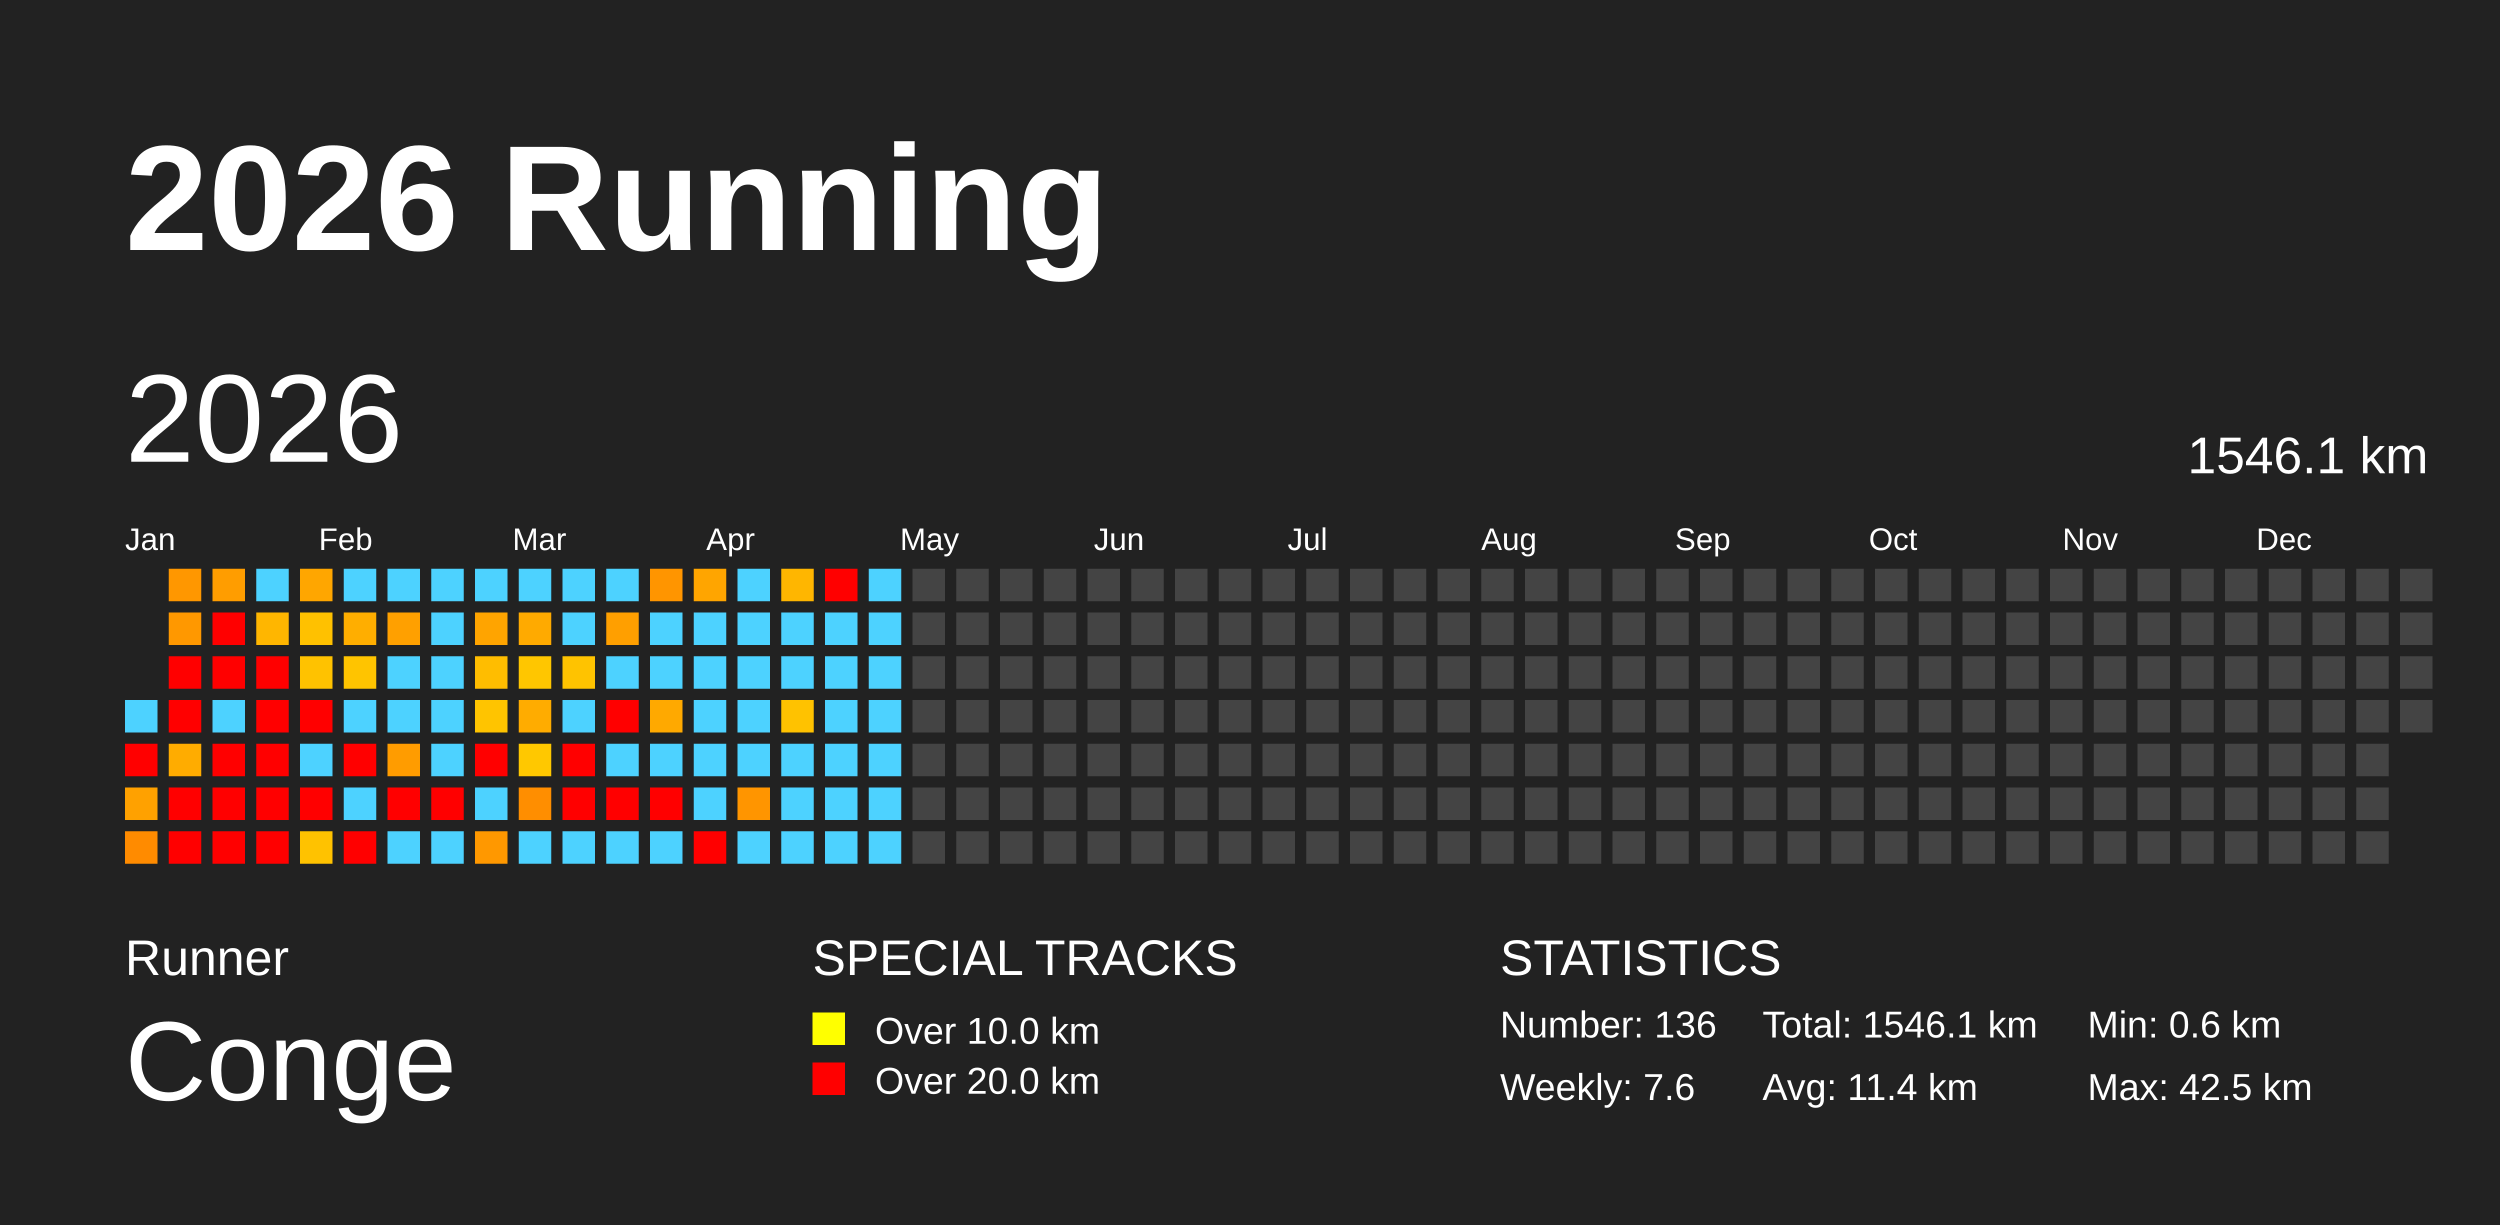
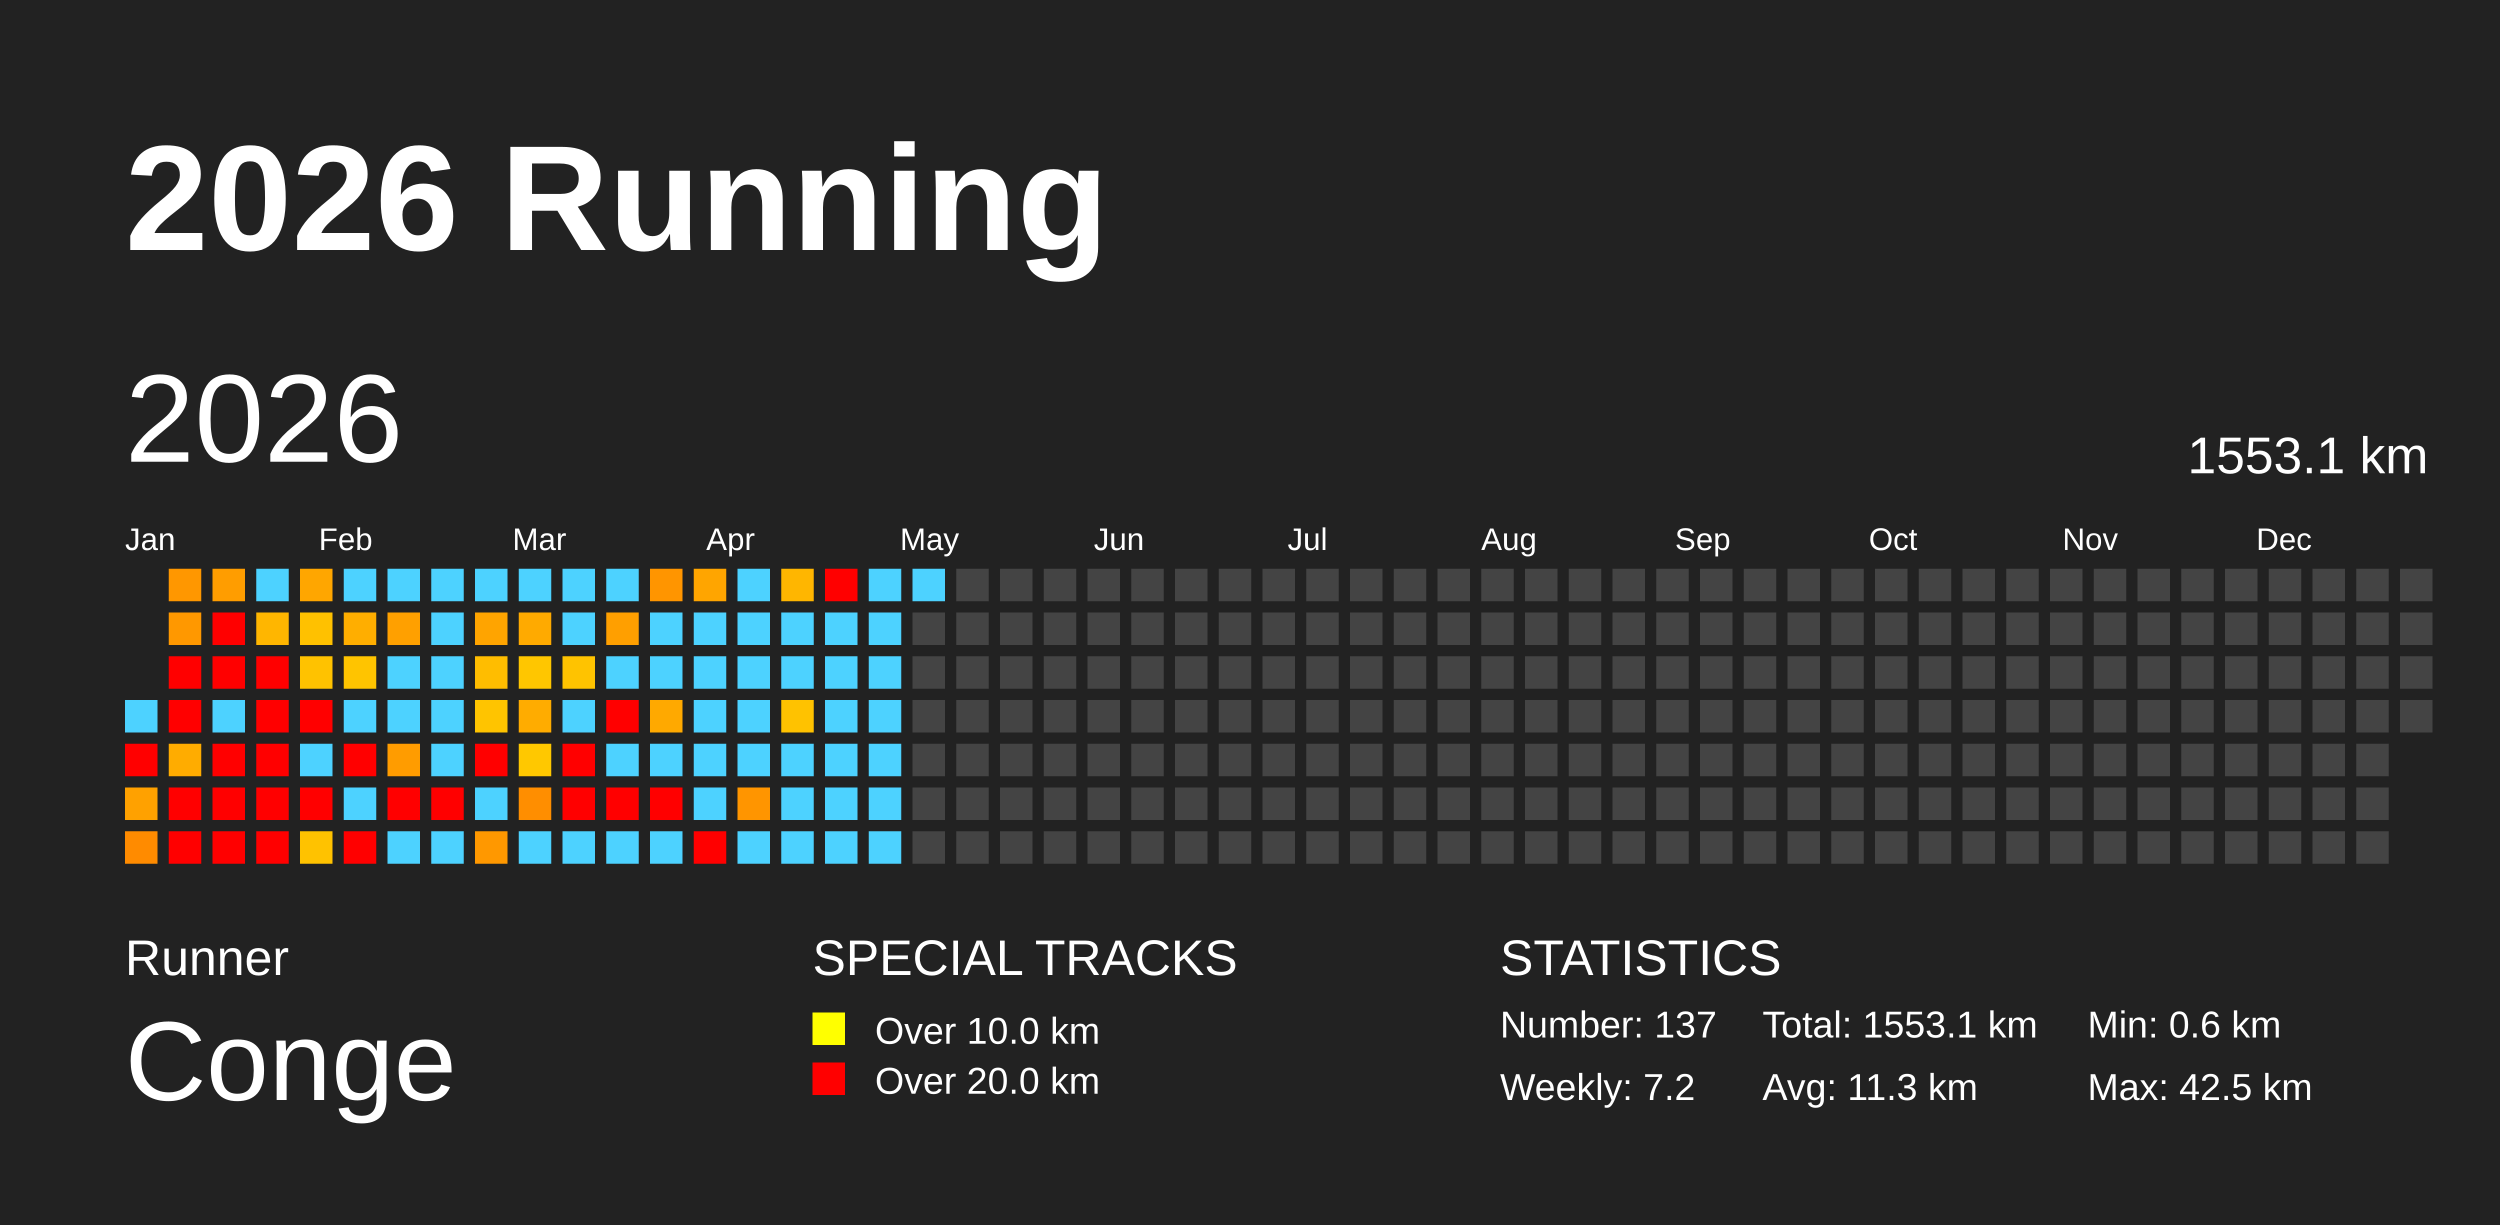
<svg xmlns="http://www.w3.org/2000/svg" baseProfile="full" height="98mm" version="1.1" viewBox="0,0,200,98" width="200mm">
  <defs />
  <rect fill="#222222" height="98" width="200" x="0" y="0" />
  <text fill="#FFFFFF" style="font-size:12px; font-family:Arial; font-weight:bold;" x="10" y="20">2026 Running</text>
  <text fill="#FFFFFF" style="font-size:4px; font-family:Arial" x="10" y="78">Runner</text>
  <text fill="#FFFFFF" style="font-size:9px; font-family:Arial" x="10" y="88">Conge</text>
  <text fill="#FFFFFF" style="font-size:4px; font-family:Arial" x="65" y="78">SPECIAL TRACKS</text>
  <rect fill="yellow" height="2.6" width="2.6" x="65" y="81" />
  <text fill="#FFFFFF" style="font-size:3px; font-family:Arial" x="70" y="83.5">Over 10.0 km</text>
  <rect fill="red" height="2.6" width="2.6" x="65" y="85" />
  <text fill="#FFFFFF" style="font-size:3px; font-family:Arial" x="70" y="87.5">Over 20.0 km</text>
  <text fill="#FFFFFF" style="font-size:4px; font-family:Arial" x="120" y="78">STATISTICS</text>
-   <text fill="#FFFFFF" style="font-size:3px; font-family:Arial" x="120" y="83">Number: 136</text>
-   <text fill="#FFFFFF" style="font-size:3px; font-family:Arial" x="120" y="88">Weekly: 7.6</text>
-   <text fill="#FFFFFF" style="font-size:3px; font-family:Arial" x="141" y="83">Total: 1546.1 km</text>
-   <text fill="#FFFFFF" style="font-size:3px; font-family:Arial" x="141" y="88">Avg: 11.4 km</text>
+   <text fill="#FFFFFF" style="font-size:3px; font-family:Arial" x="120" y="83">Number: 137</text>
+   <text fill="#FFFFFF" style="font-size:3px; font-family:Arial" x="120" y="88">Weekly: 7.2</text>
+   <text fill="#FFFFFF" style="font-size:3px; font-family:Arial" x="141" y="83">Total: 1553.1 km</text>
+   <text fill="#FFFFFF" style="font-size:3px; font-family:Arial" x="141" y="88">Avg: 11.3 km</text>
  <text fill="#FFFFFF" style="font-size:3px; font-family:Arial" x="167" y="83">Min: 0.6 km</text>
  <text fill="#FFFFFF" style="font-size:3px; font-family:Arial" x="167" y="88">Max: 42.5 km</text>
  <text dominant-baseline="hanging" fill="#FFFFFF" style="font-size:10.0px; font-family:Arial;" x="10" y="30">2026</text>
-   <text dominant-baseline="hanging" fill="#FFFFFF" style="font-size:4.125px; font-family:Arial;" x="175" y="35">1546.1 km</text>
+   <text dominant-baseline="hanging" fill="#FFFFFF" style="font-size:4.125px; font-family:Arial;" x="175" y="35">1553.1 km</text>
  <text fill="#FFFFFF" style="font-size:2.5px; font-family:Arial" x="10.0" y="44">Jan</text>
  <text fill="#FFFFFF" style="font-size:2.5px; font-family:Arial" x="25.5" y="44">Feb</text>
  <text fill="#FFFFFF" style="font-size:2.5px; font-family:Arial" x="41.0" y="44">Mar</text>
  <text fill="#FFFFFF" style="font-size:2.5px; font-family:Arial" x="56.5" y="44">Apr</text>
  <text fill="#FFFFFF" style="font-size:2.5px; font-family:Arial" x="72.0" y="44">May</text>
  <text fill="#FFFFFF" style="font-size:2.5px; font-family:Arial" x="87.5" y="44">Jun</text>
  <text fill="#FFFFFF" style="font-size:2.5px; font-family:Arial" x="103.0" y="44">Jul</text>
  <text fill="#FFFFFF" style="font-size:2.5px; font-family:Arial" x="118.5" y="44">Aug</text>
  <text fill="#FFFFFF" style="font-size:2.5px; font-family:Arial" x="134.0" y="44">Sep</text>
  <text fill="#FFFFFF" style="font-size:2.5px; font-family:Arial" x="149.5" y="44">Oct</text>
  <text fill="#FFFFFF" style="font-size:2.5px; font-family:Arial" x="165.0" y="44">Nov</text>
  <text fill="#FFFFFF" style="font-size:2.5px; font-family:Arial" x="180.5" y="44">Dec</text>
  <rect fill="#4dd2ff" height="2.6" width="2.6" x="10.0" y="56.0" />
  <rect fill="red" height="2.6" width="2.6" x="10.0" y="59.5" />
  <rect fill="#ffa100" height="2.6" width="2.6" x="10.0" y="63.0" />
  <rect fill="#ff8b00" height="2.6" width="2.6" x="10.0" y="66.5" />
  <rect fill="#ff9700" height="2.6" width="2.6" x="13.5" y="45.5" />
  <rect fill="#ff9800" height="2.6" width="2.6" x="13.5" y="49.0" />
  <rect fill="red" height="2.6" width="2.6" x="13.5" y="52.5" />
  <rect fill="red" height="2.6" width="2.6" x="13.5" y="56.0" />
  <rect fill="#ffac00" height="2.6" width="2.6" x="13.5" y="59.5" />
  <rect fill="red" height="2.6" width="2.6" x="13.5" y="63.0" />
  <rect fill="red" height="2.6" width="2.6" x="13.5" y="66.5" />
  <rect fill="#ff9d00" height="2.6" width="2.6" x="17.0" y="45.5" />
  <rect fill="red" height="2.6" width="2.6" x="17.0" y="49.0" />
  <rect fill="red" height="2.6" width="2.6" x="17.0" y="52.5" />
  <rect fill="#4dd2ff" height="2.6" width="2.6" x="17.0" y="56.0" />
  <rect fill="red" height="2.6" width="2.6" x="17.0" y="59.5" />
  <rect fill="red" height="2.6" width="2.6" x="17.0" y="63.0" />
  <rect fill="red" height="2.6" width="2.6" x="17.0" y="66.5" />
  <rect fill="#4dd2ff" height="2.6" width="2.6" x="20.5" y="45.5" />
  <rect fill="#ffb600" height="2.6" width="2.6" x="20.5" y="49.0" />
  <rect fill="red" height="2.6" width="2.6" x="20.5" y="52.5" />
  <rect fill="red" height="2.6" width="2.6" x="20.5" y="56.0" />
  <rect fill="red" height="2.6" width="2.6" x="20.5" y="59.5" />
  <rect fill="red" height="2.6" width="2.6" x="20.5" y="63.0" />
  <rect fill="red" height="2.6" width="2.6" x="20.5" y="66.5" />
  <rect fill="#ffa600" height="2.6" width="2.6" x="24.0" y="45.5" />
  <rect fill="#ffc100" height="2.6" width="2.6" x="24.0" y="49.0" />
  <rect fill="#ffc200" height="2.6" width="2.6" x="24.0" y="52.5" />
  <rect fill="red" height="2.6" width="2.6" x="24.0" y="56.0" />
  <rect fill="#4dd2ff" height="2.6" width="2.6" x="24.0" y="59.5" />
  <rect fill="red" height="2.6" width="2.6" x="24.0" y="63.0" />
  <rect fill="#ffc200" height="2.6" width="2.6" x="24.0" y="66.5" />
  <rect fill="#4dd2ff" height="2.6" width="2.6" x="27.5" y="45.5" />
  <rect fill="#ffae00" height="2.6" width="2.6" x="27.5" y="49.0" />
  <rect fill="#ffc400" height="2.6" width="2.6" x="27.5" y="52.5" />
  <rect fill="#4dd2ff" height="2.6" width="2.6" x="27.5" y="56.0" />
  <rect fill="red" height="2.6" width="2.6" x="27.5" y="59.5" />
  <rect fill="#4dd2ff" height="2.6" width="2.6" x="27.5" y="63.0" />
  <rect fill="red" height="2.6" width="2.6" x="27.5" y="66.5" />
  <rect fill="#4dd2ff" height="2.6" width="2.6" x="31.0" y="45.5" />
  <rect fill="#ffa000" height="2.6" width="2.6" x="31.0" y="49.0" />
  <rect fill="#4dd2ff" height="2.6" width="2.6" x="31.0" y="52.5" />
  <rect fill="#4dd2ff" height="2.6" width="2.6" x="31.0" y="56.0" />
  <rect fill="#ff9c00" height="2.6" width="2.6" x="31.0" y="59.5" />
  <rect fill="red" height="2.6" width="2.6" x="31.0" y="63.0" />
  <rect fill="#4dd2ff" height="2.6" width="2.6" x="31.0" y="66.5" />
  <rect fill="#4dd2ff" height="2.6" width="2.6" x="34.5" y="45.5" />
  <rect fill="#4dd2ff" height="2.6" width="2.6" x="34.5" y="49.0" />
  <rect fill="#4dd2ff" height="2.6" width="2.6" x="34.5" y="52.5" />
  <rect fill="#4dd2ff" height="2.6" width="2.6" x="34.5" y="56.0" />
  <rect fill="#4dd2ff" height="2.6" width="2.6" x="34.5" y="59.5" />
  <rect fill="red" height="2.6" width="2.6" x="34.5" y="63.0" />
  <rect fill="#4dd2ff" height="2.6" width="2.6" x="34.5" y="66.5" />
  <rect fill="#4dd2ff" height="2.6" width="2.6" x="38.0" y="45.5" />
  <rect fill="#ffa400" height="2.6" width="2.6" x="38.0" y="49.0" />
  <rect fill="#ffbd00" height="2.6" width="2.6" x="38.0" y="52.5" />
  <rect fill="#ffc400" height="2.6" width="2.6" x="38.0" y="56.0" />
  <rect fill="red" height="2.6" width="2.6" x="38.0" y="59.5" />
  <rect fill="#4dd2ff" height="2.6" width="2.6" x="38.0" y="63.0" />
  <rect fill="#ff9800" height="2.6" width="2.6" x="38.0" y="66.5" />
  <rect fill="#4dd2ff" height="2.6" width="2.6" x="41.5" y="45.5" />
  <rect fill="#ffaa00" height="2.6" width="2.6" x="41.5" y="49.0" />
  <rect fill="#ffc600" height="2.6" width="2.6" x="41.5" y="52.5" />
  <rect fill="#ffac00" height="2.6" width="2.6" x="41.5" y="56.0" />
  <rect fill="#ffc800" height="2.6" width="2.6" x="41.5" y="59.5" />
  <rect fill="#ff8e00" height="2.6" width="2.6" x="41.5" y="63.0" />
  <rect fill="#4dd2ff" height="2.6" width="2.6" x="41.5" y="66.5" />
  <rect fill="#4dd2ff" height="2.6" width="2.6" x="45.0" y="45.5" />
  <rect fill="#4dd2ff" height="2.6" width="2.6" x="45.0" y="49.0" />
  <rect fill="#ffc300" height="2.6" width="2.6" x="45.0" y="52.5" />
  <rect fill="#4dd2ff" height="2.6" width="2.6" x="45.0" y="56.0" />
  <rect fill="red" height="2.6" width="2.6" x="45.0" y="59.5" />
  <rect fill="red" height="2.6" width="2.6" x="45.0" y="63.0" />
  <rect fill="#4dd2ff" height="2.6" width="2.6" x="45.0" y="66.5" />
  <rect fill="#4dd2ff" height="2.6" width="2.6" x="48.5" y="45.5" />
  <rect fill="#ff9f00" height="2.6" width="2.6" x="48.5" y="49.0" />
  <rect fill="#4dd2ff" height="2.6" width="2.6" x="48.5" y="52.5" />
  <rect fill="red" height="2.6" width="2.6" x="48.5" y="56.0" />
  <rect fill="#4dd2ff" height="2.6" width="2.6" x="48.5" y="59.5" />
  <rect fill="red" height="2.6" width="2.6" x="48.5" y="63.0" />
  <rect fill="#4dd2ff" height="2.6" width="2.6" x="48.5" y="66.5" />
  <rect fill="#ff9500" height="2.6" width="2.6" x="52.0" y="45.5" />
  <rect fill="#4dd2ff" height="2.6" width="2.6" x="52.0" y="49.0" />
  <rect fill="#4dd2ff" height="2.6" width="2.6" x="52.0" y="52.5" />
  <rect fill="#ffa900" height="2.6" width="2.6" x="52.0" y="56.0" />
  <rect fill="#4dd2ff" height="2.6" width="2.6" x="52.0" y="59.5" />
  <rect fill="red" height="2.6" width="2.6" x="52.0" y="63.0" />
  <rect fill="#4dd2ff" height="2.6" width="2.6" x="52.0" y="66.5" />
  <rect fill="#ffa500" height="2.6" width="2.6" x="55.5" y="45.5" />
  <rect fill="#4dd2ff" height="2.6" width="2.6" x="55.5" y="49.0" />
  <rect fill="#4dd2ff" height="2.6" width="2.6" x="55.5" y="52.5" />
  <rect fill="#4dd2ff" height="2.6" width="2.6" x="55.5" y="56.0" />
  <rect fill="#4dd2ff" height="2.6" width="2.6" x="55.5" y="59.5" />
  <rect fill="#4dd2ff" height="2.6" width="2.6" x="55.5" y="63.0" />
  <rect fill="red" height="2.6" width="2.6" x="55.5" y="66.5" />
  <rect fill="#4dd2ff" height="2.6" width="2.6" x="59.0" y="45.5" />
  <rect fill="#4dd2ff" height="2.6" width="2.6" x="59.0" y="49.0" />
  <rect fill="#4dd2ff" height="2.6" width="2.6" x="59.0" y="52.5" />
  <rect fill="#4dd2ff" height="2.6" width="2.6" x="59.0" y="56.0" />
  <rect fill="#4dd2ff" height="2.6" width="2.6" x="59.0" y="59.5" />
  <rect fill="#ff9500" height="2.6" width="2.6" x="59.0" y="63.0" />
  <rect fill="#4dd2ff" height="2.6" width="2.6" x="59.0" y="66.5" />
  <rect fill="#ffb600" height="2.6" width="2.6" x="62.5" y="45.5" />
  <rect fill="#4dd2ff" height="2.6" width="2.6" x="62.5" y="49.0" />
  <rect fill="#4dd2ff" height="2.6" width="2.6" x="62.5" y="52.5" />
  <rect fill="#ffc200" height="2.6" width="2.6" x="62.5" y="56.0" />
  <rect fill="#4dd2ff" height="2.6" width="2.6" x="62.5" y="59.5" />
  <rect fill="#4dd2ff" height="2.6" width="2.6" x="62.5" y="63.0" />
  <rect fill="#4dd2ff" height="2.6" width="2.6" x="62.5" y="66.5" />
  <rect fill="red" height="2.6" width="2.6" x="66.0" y="45.5" />
  <rect fill="#4dd2ff" height="2.6" width="2.6" x="66.0" y="49.0" />
  <rect fill="#4dd2ff" height="2.6" width="2.6" x="66.0" y="52.5" />
  <rect fill="#4dd2ff" height="2.6" width="2.6" x="66.0" y="56.0" />
  <rect fill="#4dd2ff" height="2.6" width="2.6" x="66.0" y="59.5" />
  <rect fill="#4dd2ff" height="2.6" width="2.6" x="66.0" y="63.0" />
  <rect fill="#4dd2ff" height="2.6" width="2.6" x="66.0" y="66.5" />
  <rect fill="#4dd2ff" height="2.6" width="2.6" x="69.5" y="45.5" />
  <rect fill="#4dd2ff" height="2.6" width="2.6" x="69.5" y="49.0" />
  <rect fill="#4dd2ff" height="2.6" width="2.6" x="69.5" y="52.5" />
  <rect fill="#4dd2ff" height="2.6" width="2.6" x="69.5" y="56.0" />
  <rect fill="#4dd2ff" height="2.6" width="2.6" x="69.5" y="59.5" />
  <rect fill="#4dd2ff" height="2.6" width="2.6" x="69.5" y="63.0" />
  <rect fill="#4dd2ff" height="2.6" width="2.6" x="69.5" y="66.5" />
-   <rect fill="#444444" height="2.6" width="2.6" x="73.0" y="45.5" />
+   <rect fill="#4dd2ff" height="2.6" width="2.6" x="73.0" y="45.5" />
  <rect fill="#444444" height="2.6" width="2.6" x="73.0" y="49.0" />
  <rect fill="#444444" height="2.6" width="2.6" x="73.0" y="52.5" />
  <rect fill="#444444" height="2.6" width="2.6" x="73.0" y="56.0" />
  <rect fill="#444444" height="2.6" width="2.6" x="73.0" y="59.5" />
  <rect fill="#444444" height="2.6" width="2.6" x="73.0" y="63.0" />
  <rect fill="#444444" height="2.6" width="2.6" x="73.0" y="66.5" />
  <rect fill="#444444" height="2.6" width="2.6" x="76.5" y="45.5" />
  <rect fill="#444444" height="2.6" width="2.6" x="76.5" y="49.0" />
  <rect fill="#444444" height="2.6" width="2.6" x="76.5" y="52.5" />
  <rect fill="#444444" height="2.6" width="2.6" x="76.5" y="56.0" />
  <rect fill="#444444" height="2.6" width="2.6" x="76.5" y="59.5" />
  <rect fill="#444444" height="2.6" width="2.6" x="76.5" y="63.0" />
  <rect fill="#444444" height="2.6" width="2.6" x="76.5" y="66.5" />
  <rect fill="#444444" height="2.6" width="2.6" x="80.0" y="45.5" />
  <rect fill="#444444" height="2.6" width="2.6" x="80.0" y="49.0" />
  <rect fill="#444444" height="2.6" width="2.6" x="80.0" y="52.5" />
  <rect fill="#444444" height="2.6" width="2.6" x="80.0" y="56.0" />
  <rect fill="#444444" height="2.6" width="2.6" x="80.0" y="59.5" />
  <rect fill="#444444" height="2.6" width="2.6" x="80.0" y="63.0" />
  <rect fill="#444444" height="2.6" width="2.6" x="80.0" y="66.5" />
  <rect fill="#444444" height="2.6" width="2.6" x="83.5" y="45.5" />
  <rect fill="#444444" height="2.6" width="2.6" x="83.5" y="49.0" />
  <rect fill="#444444" height="2.6" width="2.6" x="83.5" y="52.5" />
  <rect fill="#444444" height="2.6" width="2.6" x="83.5" y="56.0" />
  <rect fill="#444444" height="2.6" width="2.6" x="83.5" y="59.5" />
  <rect fill="#444444" height="2.6" width="2.6" x="83.5" y="63.0" />
  <rect fill="#444444" height="2.6" width="2.6" x="83.5" y="66.5" />
  <rect fill="#444444" height="2.6" width="2.6" x="87.0" y="45.5" />
  <rect fill="#444444" height="2.6" width="2.6" x="87.0" y="49.0" />
  <rect fill="#444444" height="2.6" width="2.6" x="87.0" y="52.5" />
  <rect fill="#444444" height="2.6" width="2.6" x="87.0" y="56.0" />
  <rect fill="#444444" height="2.6" width="2.6" x="87.0" y="59.5" />
  <rect fill="#444444" height="2.6" width="2.6" x="87.0" y="63.0" />
  <rect fill="#444444" height="2.6" width="2.6" x="87.0" y="66.5" />
  <rect fill="#444444" height="2.6" width="2.6" x="90.5" y="45.5" />
  <rect fill="#444444" height="2.6" width="2.6" x="90.5" y="49.0" />
  <rect fill="#444444" height="2.6" width="2.6" x="90.5" y="52.5" />
  <rect fill="#444444" height="2.6" width="2.6" x="90.5" y="56.0" />
  <rect fill="#444444" height="2.6" width="2.6" x="90.5" y="59.5" />
  <rect fill="#444444" height="2.6" width="2.6" x="90.5" y="63.0" />
  <rect fill="#444444" height="2.6" width="2.6" x="90.5" y="66.5" />
  <rect fill="#444444" height="2.6" width="2.6" x="94.0" y="45.5" />
  <rect fill="#444444" height="2.6" width="2.6" x="94.0" y="49.0" />
  <rect fill="#444444" height="2.6" width="2.6" x="94.0" y="52.5" />
  <rect fill="#444444" height="2.6" width="2.6" x="94.0" y="56.0" />
  <rect fill="#444444" height="2.6" width="2.6" x="94.0" y="59.5" />
  <rect fill="#444444" height="2.6" width="2.6" x="94.0" y="63.0" />
  <rect fill="#444444" height="2.6" width="2.6" x="94.0" y="66.5" />
  <rect fill="#444444" height="2.6" width="2.6" x="97.5" y="45.5" />
  <rect fill="#444444" height="2.6" width="2.6" x="97.5" y="49.0" />
  <rect fill="#444444" height="2.6" width="2.6" x="97.5" y="52.5" />
  <rect fill="#444444" height="2.6" width="2.6" x="97.5" y="56.0" />
  <rect fill="#444444" height="2.6" width="2.6" x="97.5" y="59.5" />
  <rect fill="#444444" height="2.6" width="2.6" x="97.5" y="63.0" />
  <rect fill="#444444" height="2.6" width="2.6" x="97.5" y="66.5" />
  <rect fill="#444444" height="2.6" width="2.6" x="101.0" y="45.5" />
  <rect fill="#444444" height="2.6" width="2.6" x="101.0" y="49.0" />
  <rect fill="#444444" height="2.6" width="2.6" x="101.0" y="52.5" />
  <rect fill="#444444" height="2.6" width="2.6" x="101.0" y="56.0" />
  <rect fill="#444444" height="2.6" width="2.6" x="101.0" y="59.5" />
  <rect fill="#444444" height="2.6" width="2.6" x="101.0" y="63.0" />
  <rect fill="#444444" height="2.6" width="2.6" x="101.0" y="66.5" />
  <rect fill="#444444" height="2.6" width="2.6" x="104.5" y="45.5" />
  <rect fill="#444444" height="2.6" width="2.6" x="104.5" y="49.0" />
  <rect fill="#444444" height="2.6" width="2.6" x="104.5" y="52.5" />
  <rect fill="#444444" height="2.6" width="2.6" x="104.5" y="56.0" />
  <rect fill="#444444" height="2.6" width="2.6" x="104.5" y="59.5" />
  <rect fill="#444444" height="2.6" width="2.6" x="104.5" y="63.0" />
  <rect fill="#444444" height="2.6" width="2.6" x="104.5" y="66.5" />
  <rect fill="#444444" height="2.6" width="2.6" x="108.0" y="45.5" />
  <rect fill="#444444" height="2.6" width="2.6" x="108.0" y="49.0" />
  <rect fill="#444444" height="2.6" width="2.6" x="108.0" y="52.5" />
  <rect fill="#444444" height="2.6" width="2.6" x="108.0" y="56.0" />
  <rect fill="#444444" height="2.6" width="2.6" x="108.0" y="59.5" />
  <rect fill="#444444" height="2.6" width="2.6" x="108.0" y="63.0" />
  <rect fill="#444444" height="2.6" width="2.6" x="108.0" y="66.5" />
  <rect fill="#444444" height="2.6" width="2.6" x="111.5" y="45.5" />
  <rect fill="#444444" height="2.6" width="2.6" x="111.5" y="49.0" />
  <rect fill="#444444" height="2.6" width="2.6" x="111.5" y="52.5" />
  <rect fill="#444444" height="2.6" width="2.6" x="111.5" y="56.0" />
  <rect fill="#444444" height="2.6" width="2.6" x="111.5" y="59.5" />
  <rect fill="#444444" height="2.6" width="2.6" x="111.5" y="63.0" />
  <rect fill="#444444" height="2.6" width="2.6" x="111.5" y="66.5" />
  <rect fill="#444444" height="2.6" width="2.6" x="115.0" y="45.5" />
  <rect fill="#444444" height="2.6" width="2.6" x="115.0" y="49.0" />
  <rect fill="#444444" height="2.6" width="2.6" x="115.0" y="52.5" />
  <rect fill="#444444" height="2.6" width="2.6" x="115.0" y="56.0" />
  <rect fill="#444444" height="2.6" width="2.6" x="115.0" y="59.5" />
  <rect fill="#444444" height="2.6" width="2.6" x="115.0" y="63.0" />
  <rect fill="#444444" height="2.6" width="2.6" x="115.0" y="66.5" />
  <rect fill="#444444" height="2.6" width="2.6" x="118.5" y="45.5" />
  <rect fill="#444444" height="2.6" width="2.6" x="118.5" y="49.0" />
  <rect fill="#444444" height="2.6" width="2.6" x="118.5" y="52.5" />
  <rect fill="#444444" height="2.6" width="2.6" x="118.5" y="56.0" />
  <rect fill="#444444" height="2.6" width="2.6" x="118.5" y="59.5" />
  <rect fill="#444444" height="2.6" width="2.6" x="118.5" y="63.0" />
  <rect fill="#444444" height="2.6" width="2.6" x="118.5" y="66.5" />
  <rect fill="#444444" height="2.6" width="2.6" x="122.0" y="45.5" />
  <rect fill="#444444" height="2.6" width="2.6" x="122.0" y="49.0" />
  <rect fill="#444444" height="2.6" width="2.6" x="122.0" y="52.5" />
  <rect fill="#444444" height="2.6" width="2.6" x="122.0" y="56.0" />
  <rect fill="#444444" height="2.6" width="2.6" x="122.0" y="59.5" />
  <rect fill="#444444" height="2.6" width="2.6" x="122.0" y="63.0" />
  <rect fill="#444444" height="2.6" width="2.6" x="122.0" y="66.5" />
  <rect fill="#444444" height="2.6" width="2.6" x="125.5" y="45.5" />
  <rect fill="#444444" height="2.6" width="2.6" x="125.5" y="49.0" />
  <rect fill="#444444" height="2.6" width="2.6" x="125.5" y="52.5" />
  <rect fill="#444444" height="2.6" width="2.6" x="125.5" y="56.0" />
  <rect fill="#444444" height="2.6" width="2.6" x="125.5" y="59.5" />
  <rect fill="#444444" height="2.6" width="2.6" x="125.5" y="63.0" />
  <rect fill="#444444" height="2.6" width="2.6" x="125.5" y="66.5" />
  <rect fill="#444444" height="2.6" width="2.6" x="129.0" y="45.5" />
  <rect fill="#444444" height="2.6" width="2.6" x="129.0" y="49.0" />
  <rect fill="#444444" height="2.6" width="2.6" x="129.0" y="52.5" />
  <rect fill="#444444" height="2.6" width="2.6" x="129.0" y="56.0" />
  <rect fill="#444444" height="2.6" width="2.6" x="129.0" y="59.5" />
  <rect fill="#444444" height="2.6" width="2.6" x="129.0" y="63.0" />
  <rect fill="#444444" height="2.6" width="2.6" x="129.0" y="66.5" />
  <rect fill="#444444" height="2.6" width="2.6" x="132.5" y="45.5" />
  <rect fill="#444444" height="2.6" width="2.6" x="132.5" y="49.0" />
  <rect fill="#444444" height="2.6" width="2.6" x="132.5" y="52.5" />
  <rect fill="#444444" height="2.6" width="2.6" x="132.5" y="56.0" />
  <rect fill="#444444" height="2.6" width="2.6" x="132.5" y="59.5" />
  <rect fill="#444444" height="2.6" width="2.6" x="132.5" y="63.0" />
  <rect fill="#444444" height="2.6" width="2.6" x="132.5" y="66.5" />
  <rect fill="#444444" height="2.6" width="2.6" x="136.0" y="45.5" />
  <rect fill="#444444" height="2.6" width="2.6" x="136.0" y="49.0" />
  <rect fill="#444444" height="2.6" width="2.6" x="136.0" y="52.5" />
  <rect fill="#444444" height="2.6" width="2.6" x="136.0" y="56.0" />
  <rect fill="#444444" height="2.6" width="2.6" x="136.0" y="59.5" />
  <rect fill="#444444" height="2.6" width="2.6" x="136.0" y="63.0" />
  <rect fill="#444444" height="2.6" width="2.6" x="136.0" y="66.5" />
  <rect fill="#444444" height="2.6" width="2.6" x="139.5" y="45.5" />
  <rect fill="#444444" height="2.6" width="2.6" x="139.5" y="49.0" />
  <rect fill="#444444" height="2.6" width="2.6" x="139.5" y="52.5" />
  <rect fill="#444444" height="2.6" width="2.6" x="139.5" y="56.0" />
  <rect fill="#444444" height="2.6" width="2.6" x="139.5" y="59.5" />
  <rect fill="#444444" height="2.6" width="2.6" x="139.5" y="63.0" />
  <rect fill="#444444" height="2.6" width="2.6" x="139.5" y="66.5" />
  <rect fill="#444444" height="2.6" width="2.6" x="143.0" y="45.5" />
  <rect fill="#444444" height="2.6" width="2.6" x="143.0" y="49.0" />
  <rect fill="#444444" height="2.6" width="2.6" x="143.0" y="52.5" />
  <rect fill="#444444" height="2.6" width="2.6" x="143.0" y="56.0" />
  <rect fill="#444444" height="2.6" width="2.6" x="143.0" y="59.5" />
  <rect fill="#444444" height="2.6" width="2.6" x="143.0" y="63.0" />
  <rect fill="#444444" height="2.6" width="2.6" x="143.0" y="66.5" />
  <rect fill="#444444" height="2.6" width="2.6" x="146.5" y="45.5" />
  <rect fill="#444444" height="2.6" width="2.6" x="146.5" y="49.0" />
  <rect fill="#444444" height="2.6" width="2.6" x="146.5" y="52.5" />
  <rect fill="#444444" height="2.6" width="2.6" x="146.5" y="56.0" />
  <rect fill="#444444" height="2.6" width="2.6" x="146.5" y="59.5" />
  <rect fill="#444444" height="2.6" width="2.6" x="146.5" y="63.0" />
  <rect fill="#444444" height="2.6" width="2.6" x="146.5" y="66.5" />
  <rect fill="#444444" height="2.6" width="2.6" x="150.0" y="45.5" />
  <rect fill="#444444" height="2.6" width="2.6" x="150.0" y="49.0" />
  <rect fill="#444444" height="2.6" width="2.6" x="150.0" y="52.5" />
  <rect fill="#444444" height="2.6" width="2.6" x="150.0" y="56.0" />
  <rect fill="#444444" height="2.6" width="2.6" x="150.0" y="59.5" />
  <rect fill="#444444" height="2.6" width="2.6" x="150.0" y="63.0" />
  <rect fill="#444444" height="2.6" width="2.6" x="150.0" y="66.5" />
  <rect fill="#444444" height="2.6" width="2.6" x="153.5" y="45.5" />
  <rect fill="#444444" height="2.6" width="2.6" x="153.5" y="49.0" />
  <rect fill="#444444" height="2.6" width="2.6" x="153.5" y="52.5" />
  <rect fill="#444444" height="2.6" width="2.6" x="153.5" y="56.0" />
  <rect fill="#444444" height="2.6" width="2.6" x="153.5" y="59.5" />
  <rect fill="#444444" height="2.6" width="2.6" x="153.5" y="63.0" />
  <rect fill="#444444" height="2.6" width="2.6" x="153.5" y="66.5" />
  <rect fill="#444444" height="2.6" width="2.6" x="157.0" y="45.5" />
  <rect fill="#444444" height="2.6" width="2.6" x="157.0" y="49.0" />
  <rect fill="#444444" height="2.6" width="2.6" x="157.0" y="52.5" />
  <rect fill="#444444" height="2.6" width="2.6" x="157.0" y="56.0" />
  <rect fill="#444444" height="2.6" width="2.6" x="157.0" y="59.5" />
  <rect fill="#444444" height="2.6" width="2.6" x="157.0" y="63.0" />
  <rect fill="#444444" height="2.6" width="2.6" x="157.0" y="66.5" />
  <rect fill="#444444" height="2.6" width="2.6" x="160.5" y="45.5" />
  <rect fill="#444444" height="2.6" width="2.6" x="160.5" y="49.0" />
  <rect fill="#444444" height="2.6" width="2.6" x="160.5" y="52.5" />
  <rect fill="#444444" height="2.6" width="2.6" x="160.5" y="56.0" />
  <rect fill="#444444" height="2.6" width="2.6" x="160.5" y="59.5" />
  <rect fill="#444444" height="2.6" width="2.6" x="160.5" y="63.0" />
  <rect fill="#444444" height="2.6" width="2.6" x="160.5" y="66.5" />
  <rect fill="#444444" height="2.6" width="2.6" x="164.0" y="45.5" />
  <rect fill="#444444" height="2.6" width="2.6" x="164.0" y="49.0" />
  <rect fill="#444444" height="2.6" width="2.6" x="164.0" y="52.5" />
  <rect fill="#444444" height="2.6" width="2.6" x="164.0" y="56.0" />
  <rect fill="#444444" height="2.6" width="2.6" x="164.0" y="59.5" />
  <rect fill="#444444" height="2.6" width="2.6" x="164.0" y="63.0" />
  <rect fill="#444444" height="2.6" width="2.6" x="164.0" y="66.5" />
  <rect fill="#444444" height="2.6" width="2.6" x="167.5" y="45.5" />
  <rect fill="#444444" height="2.6" width="2.6" x="167.5" y="49.0" />
  <rect fill="#444444" height="2.6" width="2.6" x="167.5" y="52.5" />
  <rect fill="#444444" height="2.6" width="2.6" x="167.5" y="56.0" />
  <rect fill="#444444" height="2.6" width="2.6" x="167.5" y="59.5" />
  <rect fill="#444444" height="2.6" width="2.6" x="167.5" y="63.0" />
  <rect fill="#444444" height="2.6" width="2.6" x="167.5" y="66.5" />
  <rect fill="#444444" height="2.6" width="2.6" x="171.0" y="45.5" />
  <rect fill="#444444" height="2.6" width="2.6" x="171.0" y="49.0" />
  <rect fill="#444444" height="2.6" width="2.6" x="171.0" y="52.5" />
  <rect fill="#444444" height="2.6" width="2.6" x="171.0" y="56.0" />
  <rect fill="#444444" height="2.6" width="2.6" x="171.0" y="59.5" />
  <rect fill="#444444" height="2.6" width="2.6" x="171.0" y="63.0" />
  <rect fill="#444444" height="2.6" width="2.6" x="171.0" y="66.5" />
  <rect fill="#444444" height="2.6" width="2.6" x="174.5" y="45.5" />
  <rect fill="#444444" height="2.6" width="2.6" x="174.5" y="49.0" />
  <rect fill="#444444" height="2.6" width="2.6" x="174.5" y="52.5" />
  <rect fill="#444444" height="2.6" width="2.6" x="174.5" y="56.0" />
  <rect fill="#444444" height="2.6" width="2.6" x="174.5" y="59.5" />
  <rect fill="#444444" height="2.6" width="2.6" x="174.5" y="63.0" />
  <rect fill="#444444" height="2.6" width="2.6" x="174.5" y="66.5" />
  <rect fill="#444444" height="2.6" width="2.6" x="178.0" y="45.5" />
  <rect fill="#444444" height="2.6" width="2.6" x="178.0" y="49.0" />
  <rect fill="#444444" height="2.6" width="2.6" x="178.0" y="52.5" />
  <rect fill="#444444" height="2.6" width="2.6" x="178.0" y="56.0" />
  <rect fill="#444444" height="2.6" width="2.6" x="178.0" y="59.5" />
  <rect fill="#444444" height="2.6" width="2.6" x="178.0" y="63.0" />
  <rect fill="#444444" height="2.6" width="2.6" x="178.0" y="66.5" />
  <rect fill="#444444" height="2.6" width="2.6" x="181.5" y="45.5" />
  <rect fill="#444444" height="2.6" width="2.6" x="181.5" y="49.0" />
  <rect fill="#444444" height="2.6" width="2.6" x="181.5" y="52.5" />
  <rect fill="#444444" height="2.6" width="2.6" x="181.5" y="56.0" />
  <rect fill="#444444" height="2.6" width="2.6" x="181.5" y="59.5" />
  <rect fill="#444444" height="2.6" width="2.6" x="181.5" y="63.0" />
  <rect fill="#444444" height="2.6" width="2.6" x="181.5" y="66.5" />
  <rect fill="#444444" height="2.6" width="2.6" x="185.0" y="45.5" />
  <rect fill="#444444" height="2.6" width="2.6" x="185.0" y="49.0" />
  <rect fill="#444444" height="2.6" width="2.6" x="185.0" y="52.5" />
  <rect fill="#444444" height="2.6" width="2.6" x="185.0" y="56.0" />
  <rect fill="#444444" height="2.6" width="2.6" x="185.0" y="59.5" />
  <rect fill="#444444" height="2.6" width="2.6" x="185.0" y="63.0" />
  <rect fill="#444444" height="2.6" width="2.6" x="185.0" y="66.5" />
  <rect fill="#444444" height="2.6" width="2.6" x="188.5" y="45.5" />
  <rect fill="#444444" height="2.6" width="2.6" x="188.5" y="49.0" />
  <rect fill="#444444" height="2.6" width="2.6" x="188.5" y="52.5" />
  <rect fill="#444444" height="2.6" width="2.6" x="188.5" y="56.0" />
  <rect fill="#444444" height="2.6" width="2.6" x="188.5" y="59.5" />
  <rect fill="#444444" height="2.6" width="2.6" x="188.5" y="63.0" />
  <rect fill="#444444" height="2.6" width="2.6" x="188.5" y="66.5" />
  <rect fill="#444444" height="2.6" width="2.6" x="192.0" y="45.5" />
  <rect fill="#444444" height="2.6" width="2.6" x="192.0" y="49.0" />
  <rect fill="#444444" height="2.6" width="2.6" x="192.0" y="52.5" />
  <rect fill="#444444" height="2.6" width="2.6" x="192.0" y="56.0" />
</svg>
